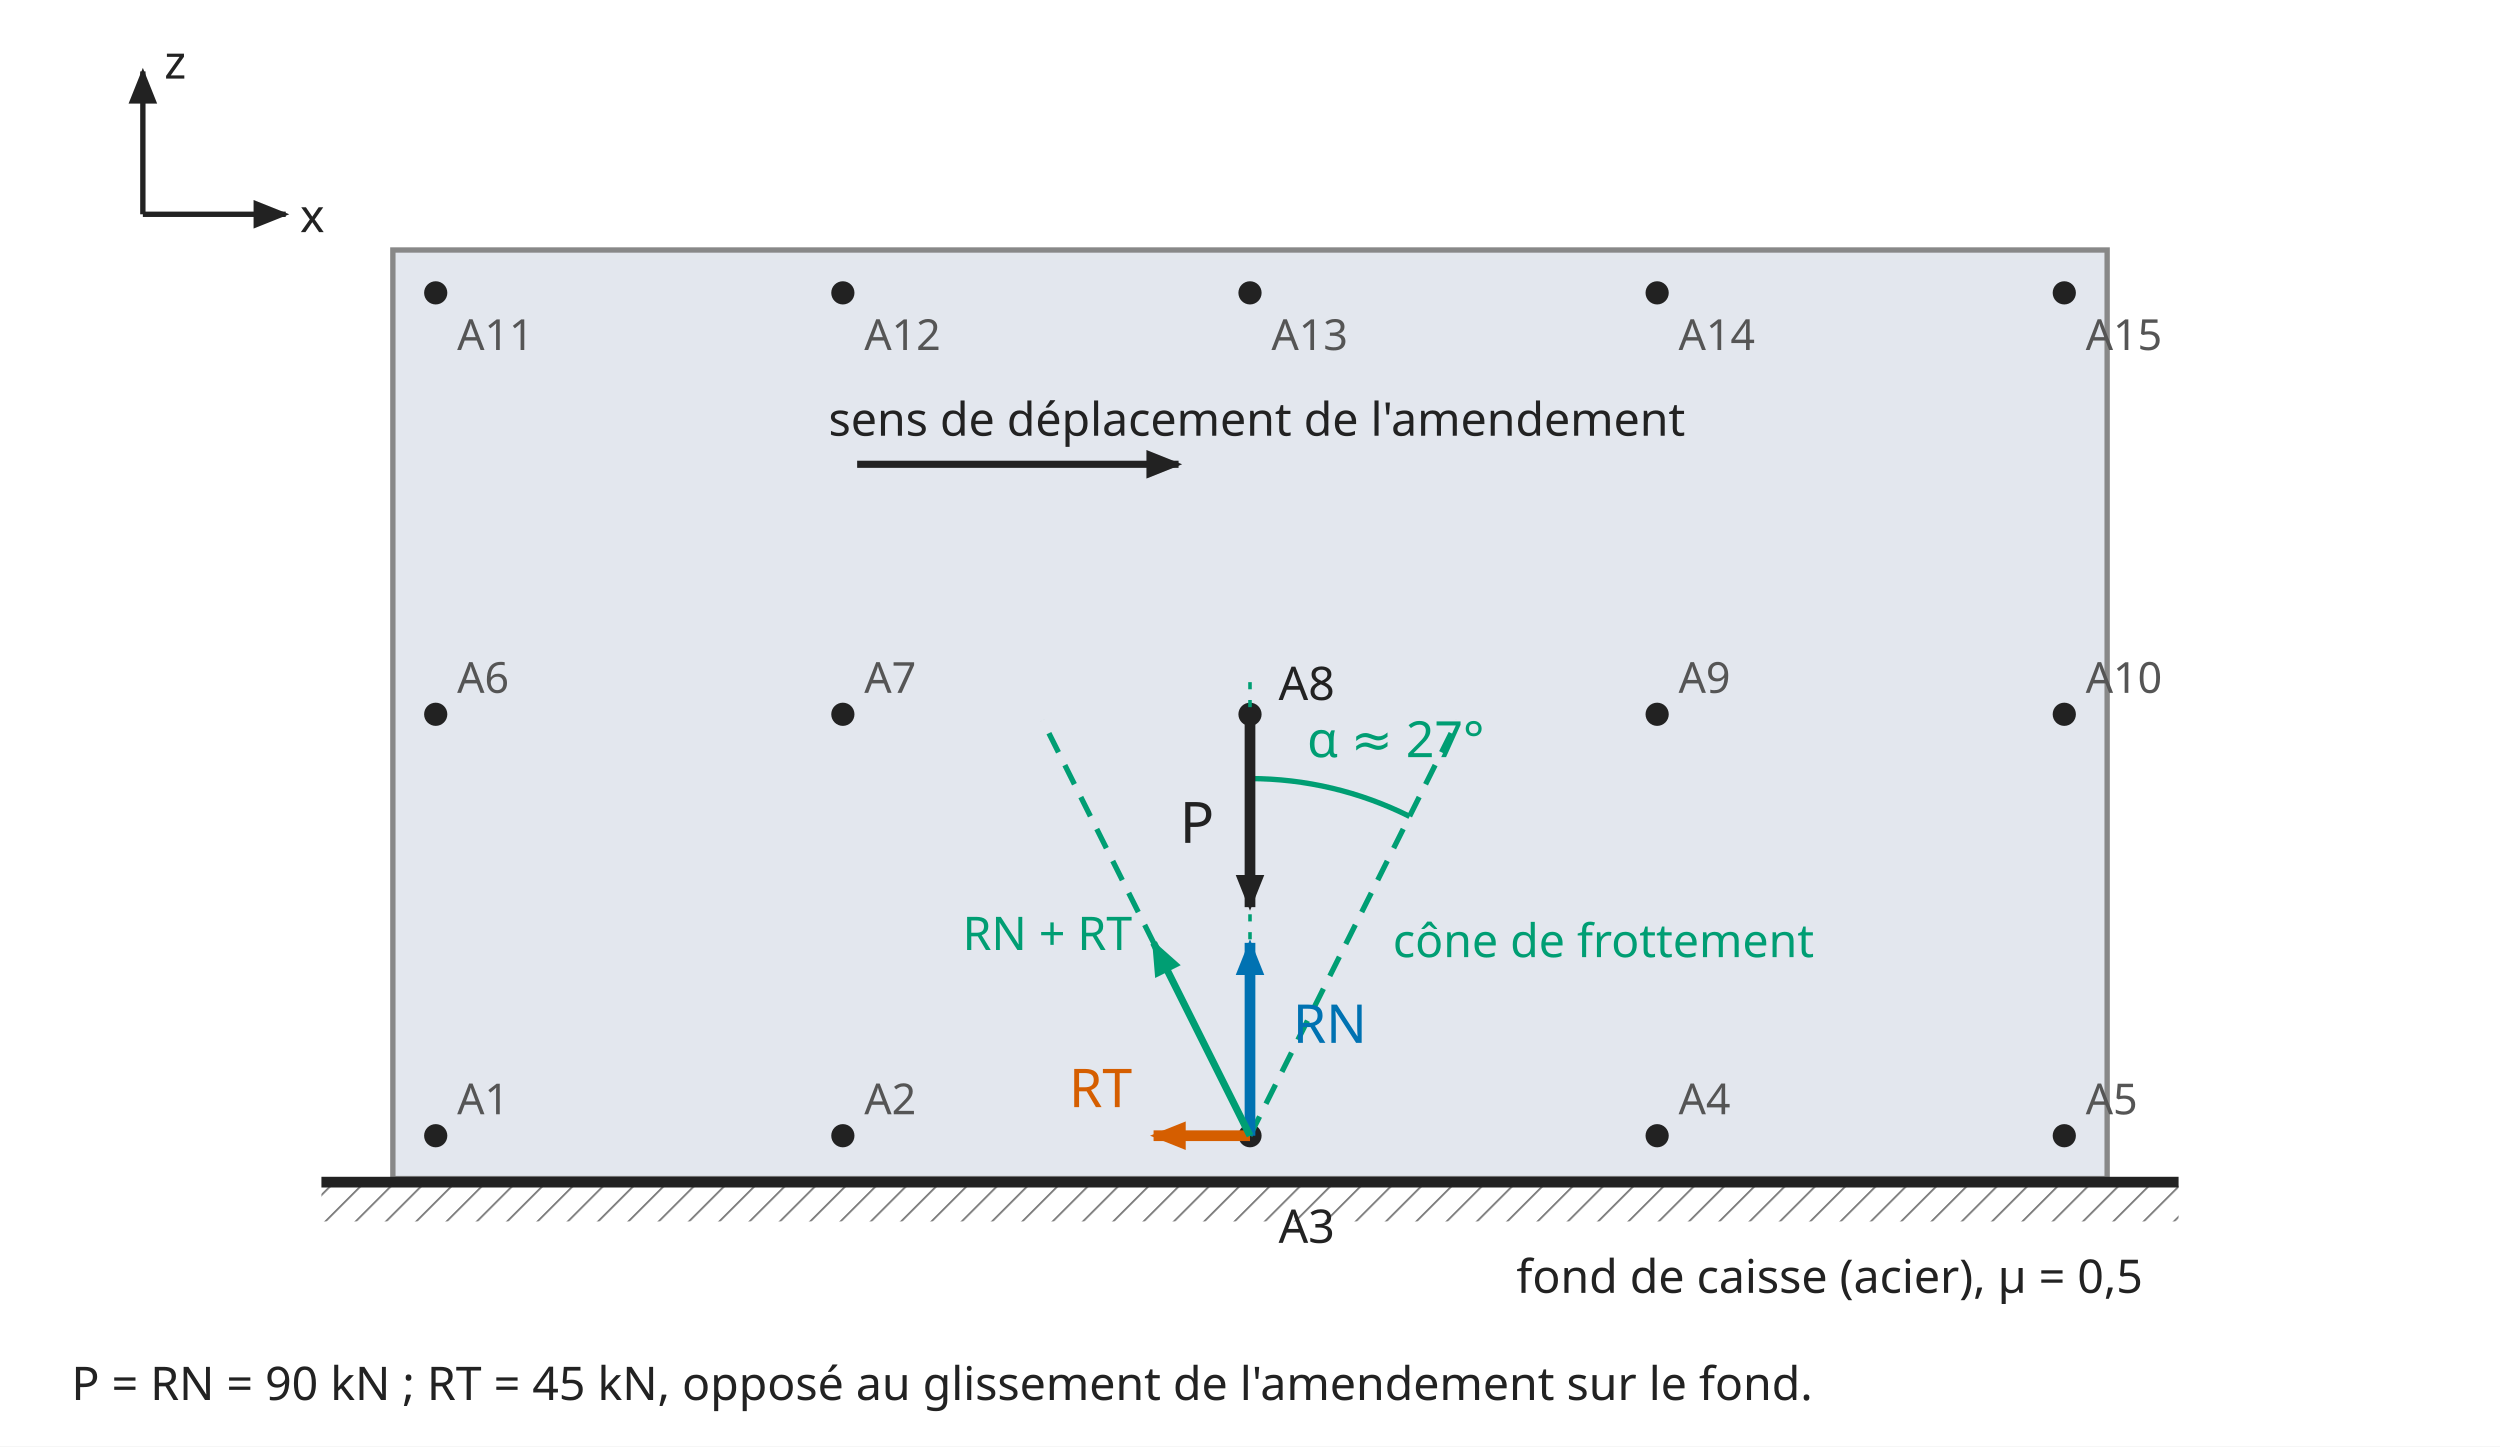
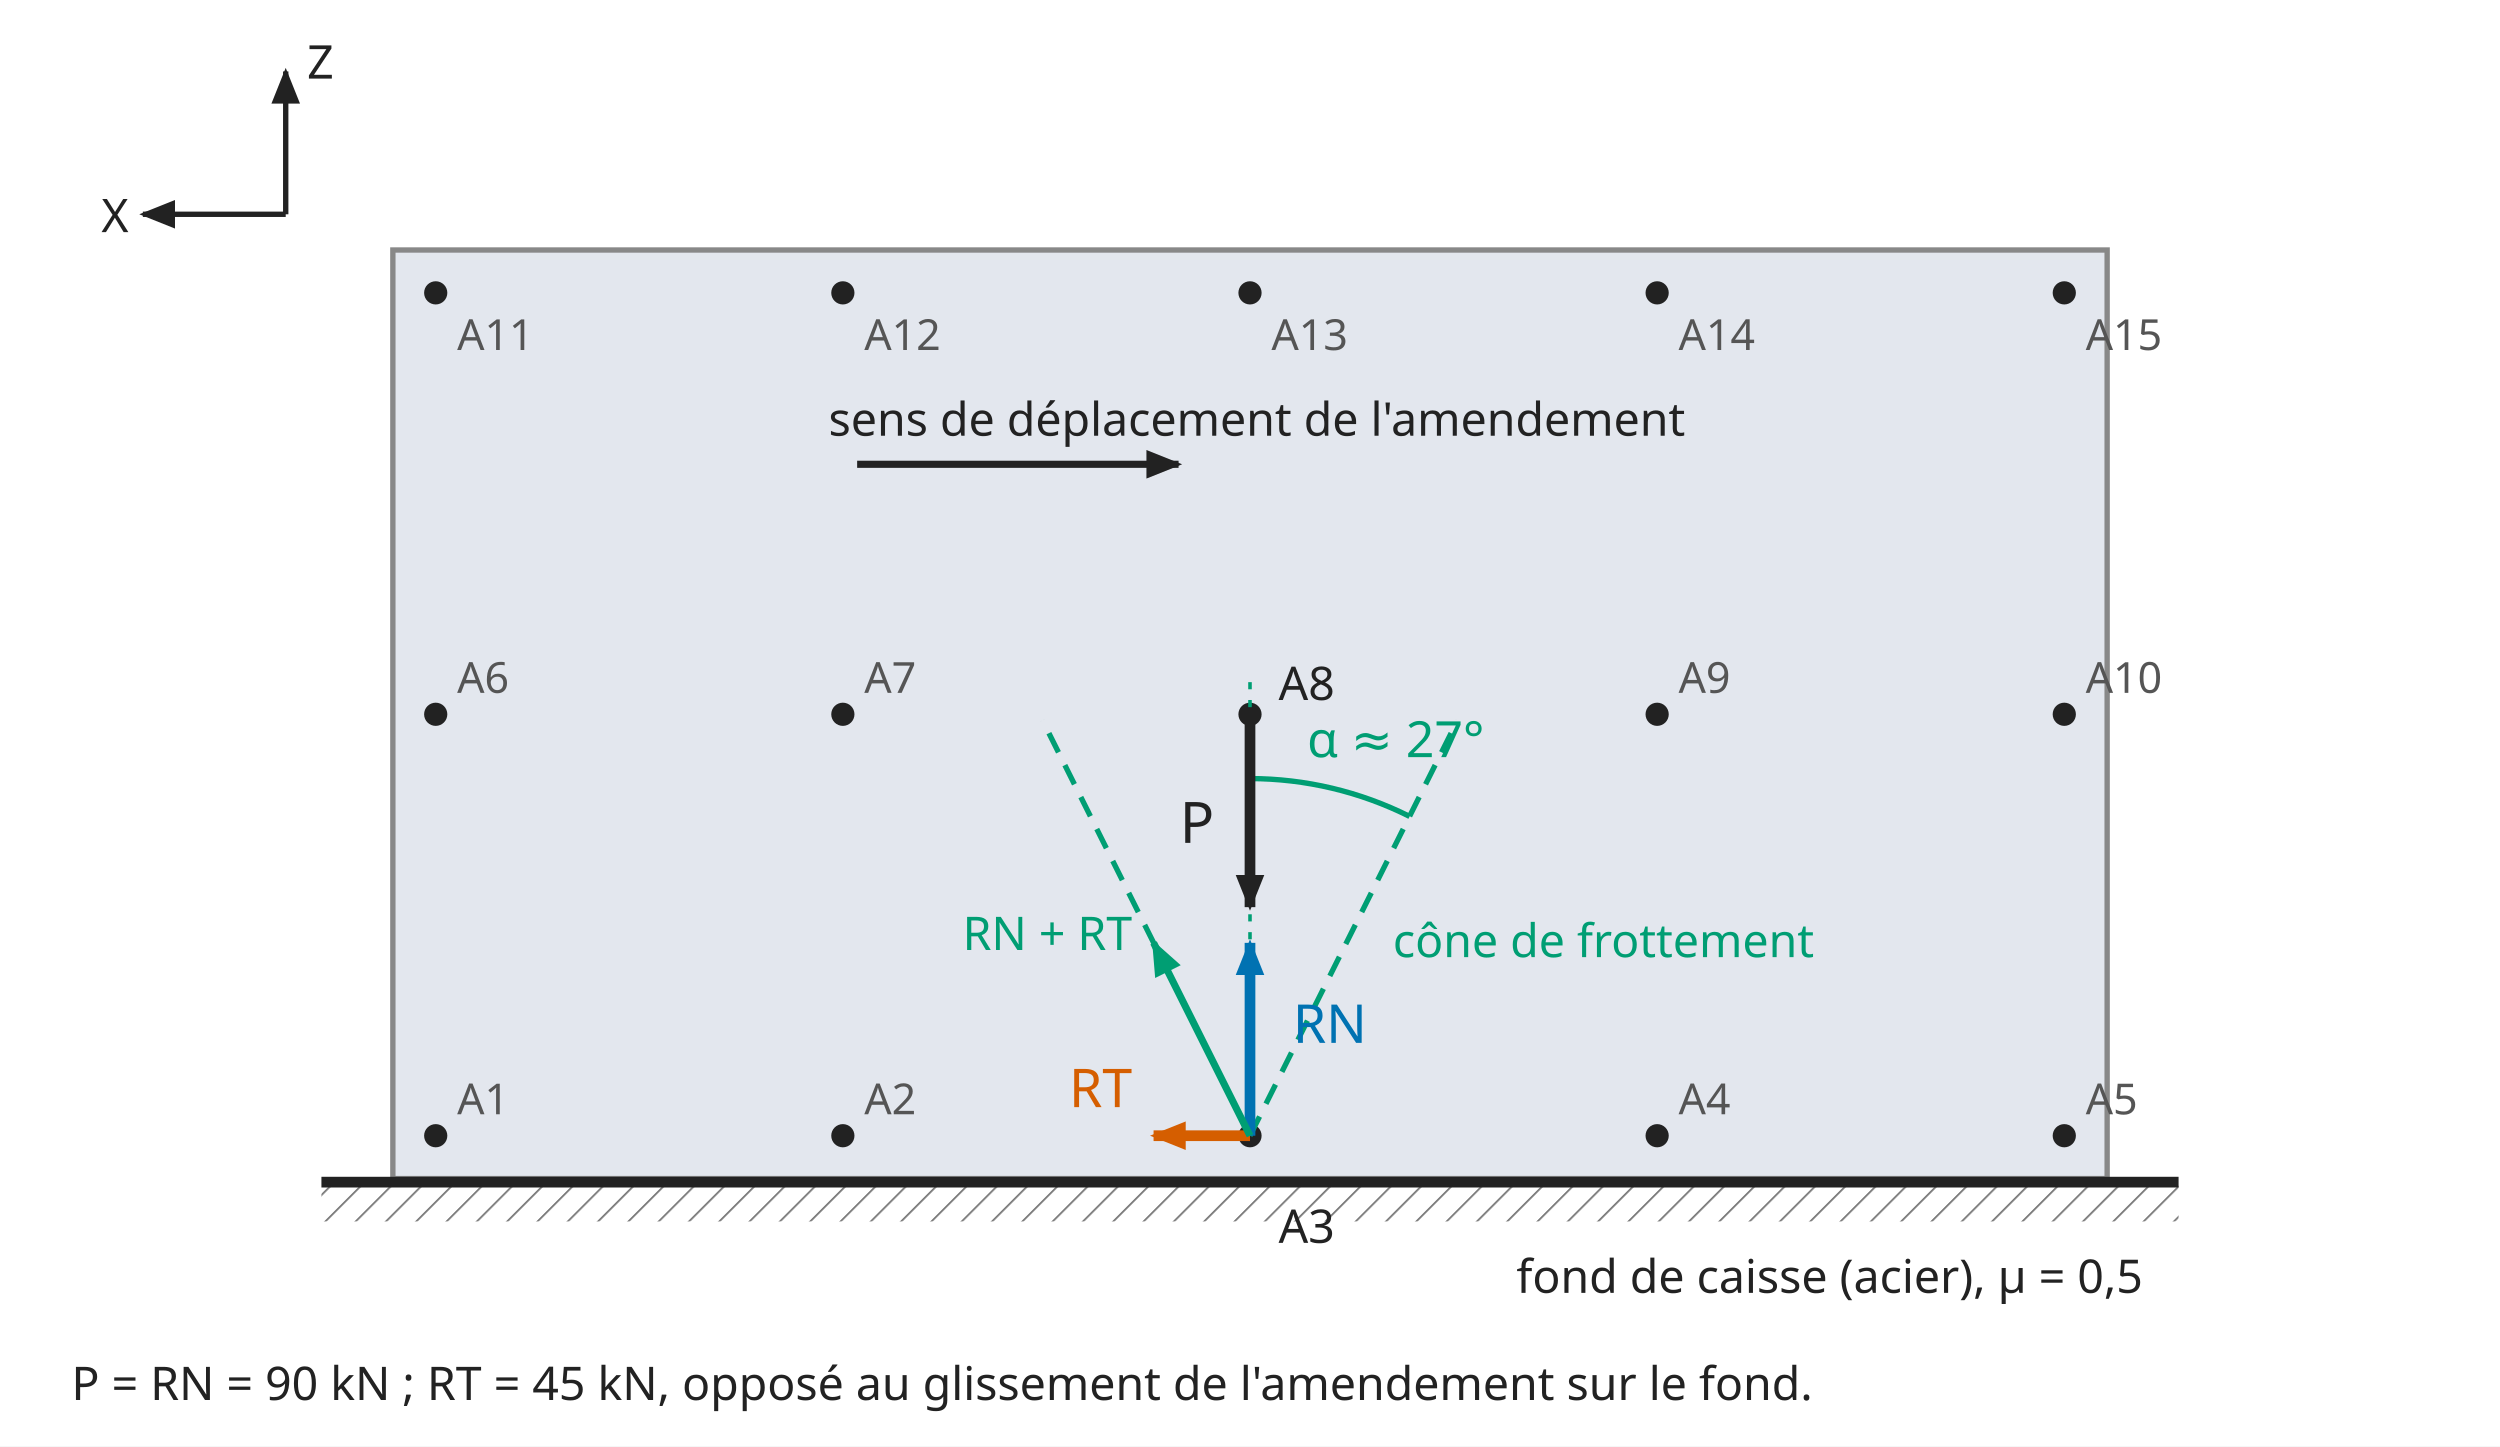
<svg xmlns="http://www.w3.org/2000/svg" width="700" height="405" viewBox="0 0 700 405" font-family="sans-serif" font-size="14">
  <defs>
    <marker id="ak" markerWidth="10" markerHeight="8" refX="9" refY="4" orient="auto" markerUnits="userSpaceOnUse">
      <path d="M0,0 L10,4 L0,8 z" fill="#222" />
    </marker>
    <marker id="ab" markerWidth="10" markerHeight="8" refX="9" refY="4" orient="auto" markerUnits="userSpaceOnUse">
      <path d="M0,0 L10,4 L0,8 z" fill="#0072B2" />
    </marker>
    <marker id="av" markerWidth="10" markerHeight="8" refX="9" refY="4" orient="auto" markerUnits="userSpaceOnUse">
      <path d="M0,0 L10,4 L0,8 z" fill="#D55E00" />
    </marker>
    <marker id="ag" markerWidth="10" markerHeight="8" refX="9" refY="4" orient="auto" markerUnits="userSpaceOnUse">
      <path d="M0,0 L10,4 L0,8 z" fill="#009E73" />
    </marker>
    <pattern id="h1" width="8" height="8" patternUnits="userSpaceOnUse" patternTransform="rotate(45)">
      <line x1="0" y1="0" x2="0" y2="8" stroke="#D55E00" stroke-width="1.2" />
    </pattern>
    <pattern id="h2" width="8" height="8" patternUnits="userSpaceOnUse" patternTransform="rotate(-45)">
      <line x1="0" y1="0" x2="0" y2="8" stroke="#0072B2" stroke-width="1.2" />
    </pattern>
    <pattern id="h3" width="6" height="6" patternUnits="userSpaceOnUse" patternTransform="rotate(45)">
      <line x1="0" y1="0" x2="0" y2="6" stroke="#222" stroke-width="1" />
    </pattern>
  </defs>
  <rect x="0" y="0" width="700" height="405" fill="#fff" />
  <rect x="110.0" y="70.0" width="480.0" height="260.0" fill="#e3e7ee" stroke="#888" stroke-width="1.5" />
  <line x1="90.0" y1="331.0" x2="610.0" y2="331.0" stroke="#222" stroke-width="3" />
  <rect x="90" y="332" width="520" height="10" fill="url(#h3)" opacity="0.6" />
  <circle cx="122.0" cy="318.0" r="2.5" fill="#222" stroke="#222" stroke-width="1.5" />
  <text x="128.0" y="312.0" fill="#555" font-size="12" text-anchor="start">A1</text>
  <circle cx="236.0" cy="318.0" r="2.5" fill="#222" stroke="#222" stroke-width="1.5" />
  <text x="242.0" y="312.0" fill="#555" font-size="12" text-anchor="start">A2</text>
  <circle cx="350.0" cy="318.0" r="2.5" fill="#222" stroke="#222" stroke-width="1.5" />
  <circle cx="464.0" cy="318.0" r="2.5" fill="#222" stroke="#222" stroke-width="1.5" />
  <text x="470.0" y="312.0" fill="#555" font-size="12" text-anchor="start">A4</text>
  <circle cx="578.0" cy="318.0" r="2.5" fill="#222" stroke="#222" stroke-width="1.5" />
  <text x="584.0" y="312.0" fill="#555" font-size="12" text-anchor="start">A5</text>
  <circle cx="122.0" cy="200.0" r="2.5" fill="#222" stroke="#222" stroke-width="1.5" />
  <text x="128.0" y="194.0" fill="#555" font-size="12" text-anchor="start">A6</text>
  <circle cx="236.0" cy="200.0" r="2.5" fill="#222" stroke="#222" stroke-width="1.5" />
  <text x="242.0" y="194.0" fill="#555" font-size="12" text-anchor="start">A7</text>
  <circle cx="350.0" cy="200.0" r="2.5" fill="#222" stroke="#222" stroke-width="1.5" />
  <circle cx="464.0" cy="200.0" r="2.5" fill="#222" stroke="#222" stroke-width="1.5" />
  <text x="470.0" y="194.0" fill="#555" font-size="12" text-anchor="start">A9</text>
  <circle cx="578.0" cy="200.0" r="2.5" fill="#222" stroke="#222" stroke-width="1.5" />
  <text x="584.0" y="194.0" fill="#555" font-size="12" text-anchor="start">A10</text>
  <circle cx="122.0" cy="82.0" r="2.5" fill="#222" stroke="#222" stroke-width="1.5" />
  <text x="128.0" y="98.0" fill="#555" font-size="12" text-anchor="start">A11</text>
  <circle cx="236.0" cy="82.0" r="2.5" fill="#222" stroke="#222" stroke-width="1.5" />
  <text x="242.0" y="98.0" fill="#555" font-size="12" text-anchor="start">A12</text>
  <circle cx="350.0" cy="82.0" r="2.5" fill="#222" stroke="#222" stroke-width="1.5" />
  <text x="356.0" y="98.0" fill="#555" font-size="12" text-anchor="start">A13</text>
  <circle cx="464.0" cy="82.0" r="2.5" fill="#222" stroke="#222" stroke-width="1.5" />
  <text x="470.0" y="98.0" fill="#555" font-size="12" text-anchor="start">A14</text>
  <circle cx="578.0" cy="82.0" r="2.5" fill="#222" stroke="#222" stroke-width="1.5" />
  <text x="584.0" y="98.0" fill="#555" font-size="12" text-anchor="start">A15</text>
  <text x="358.0" y="196.0" fill="#222" font-size="13" text-anchor="start">A8</text>
  <text x="358.0" y="348.0" fill="#222" font-size="13" text-anchor="start">A3</text>
  <line x1="350.0" y1="318.0" x2="291.9" y2="201.7" stroke="#009E73" stroke-width="1.5" stroke-dasharray="6 4" />
  <line x1="350.0" y1="318.0" x2="408.1" y2="201.7" stroke="#009E73" stroke-width="1.5" stroke-dasharray="6 4" />
  <line x1="350.0" y1="318.0" x2="350.0" y2="188.0" stroke="#009E73" stroke-width="1" stroke-dasharray="2 3" />
  <path d="M350.0,218.0 A100,100 0 0 1 394.7,228.6" fill="none" stroke="#009E73" stroke-width="1.5" />
  <text x="366.0" y="212.0" fill="#009E73" font-size="14" text-anchor="start">α ≈ 27°</text>
  <text x="390.0" y="268.0" fill="#009E73" font-size="13" text-anchor="start">cône de frottement</text>
  <line x1="350.0" y1="200.0" x2="350.0" y2="254.0" stroke="#222" stroke-width="3" marker-end="url(#ak)" />
  <text x="340.0" y="236.0" fill="#222" font-size="16" text-anchor="end">P</text>
  <line x1="350.0" y1="318.0" x2="350.0" y2="264.0" stroke="#0072B2" stroke-width="3" marker-end="url(#ab)" />
  <text x="362.0" y="292.0" fill="#0072B2" font-size="15" text-anchor="start">RN</text>
  <line x1="350.0" y1="318.0" x2="323.0" y2="318.0" stroke="#D55E00" stroke-width="3" marker-end="url(#av)" />
  <text x="317.0" y="310.0" fill="#D55E00" font-size="15" text-anchor="end">RT</text>
  <line x1="350.0" y1="318.0" x2="323.0" y2="264.0" stroke="#009E73" stroke-width="2" marker-end="url(#ag)" />
  <text x="317.0" y="266.0" fill="#009E73" font-size="13" text-anchor="end">RN + RT</text>
  <line x1="240.0" y1="130.0" x2="330.0" y2="130.0" stroke="#222" stroke-width="2" marker-end="url(#ak)" />
  <text x="232.0" y="122.0" fill="#222" font-size="13" text-anchor="start">sens de déplacement de l'amendement</text>
-   <line x1="40.0" y1="60.0" x2="80.0" y2="60.0" stroke="#222" stroke-width="1.5" marker-end="url(#ak)" />
-   <line x1="40.0" y1="60.0" x2="40.0" y2="20.0" stroke="#222" stroke-width="1.5" marker-end="url(#ak)" />
-   <text x="84.0" y="65.0" fill="#222" font-size="13" text-anchor="start">x</text>
-   <text x="46.0" y="22.0" fill="#222" font-size="13" text-anchor="start">z</text>
+   <line x1="80.0" y1="60.0" x2="40.0" y2="60.0" stroke="#222" stroke-width="1.5" marker-end="url(#ak)" />
+   <line x1="80.0" y1="60.0" x2="80.0" y2="20.0" stroke="#222" stroke-width="1.5" marker-end="url(#ak)" />
+   <text x="36.0" y="65.0" fill="#222" font-size="13" text-anchor="end">X</text>
+   <text x="86.0" y="22.0" fill="#222" font-size="13" text-anchor="start">Z</text>
  <text x="600.0" y="362.0" fill="#222" font-size="13" text-anchor="end">fond de caisse (acier), μ = 0,5</text>
  <text x="20.0" y="392.0" fill="#222" font-size="13" text-anchor="start">P = RN = 90 kN ; RT = 45 kN, opposé au glissement de l'amendement sur le fond.</text>
</svg>
